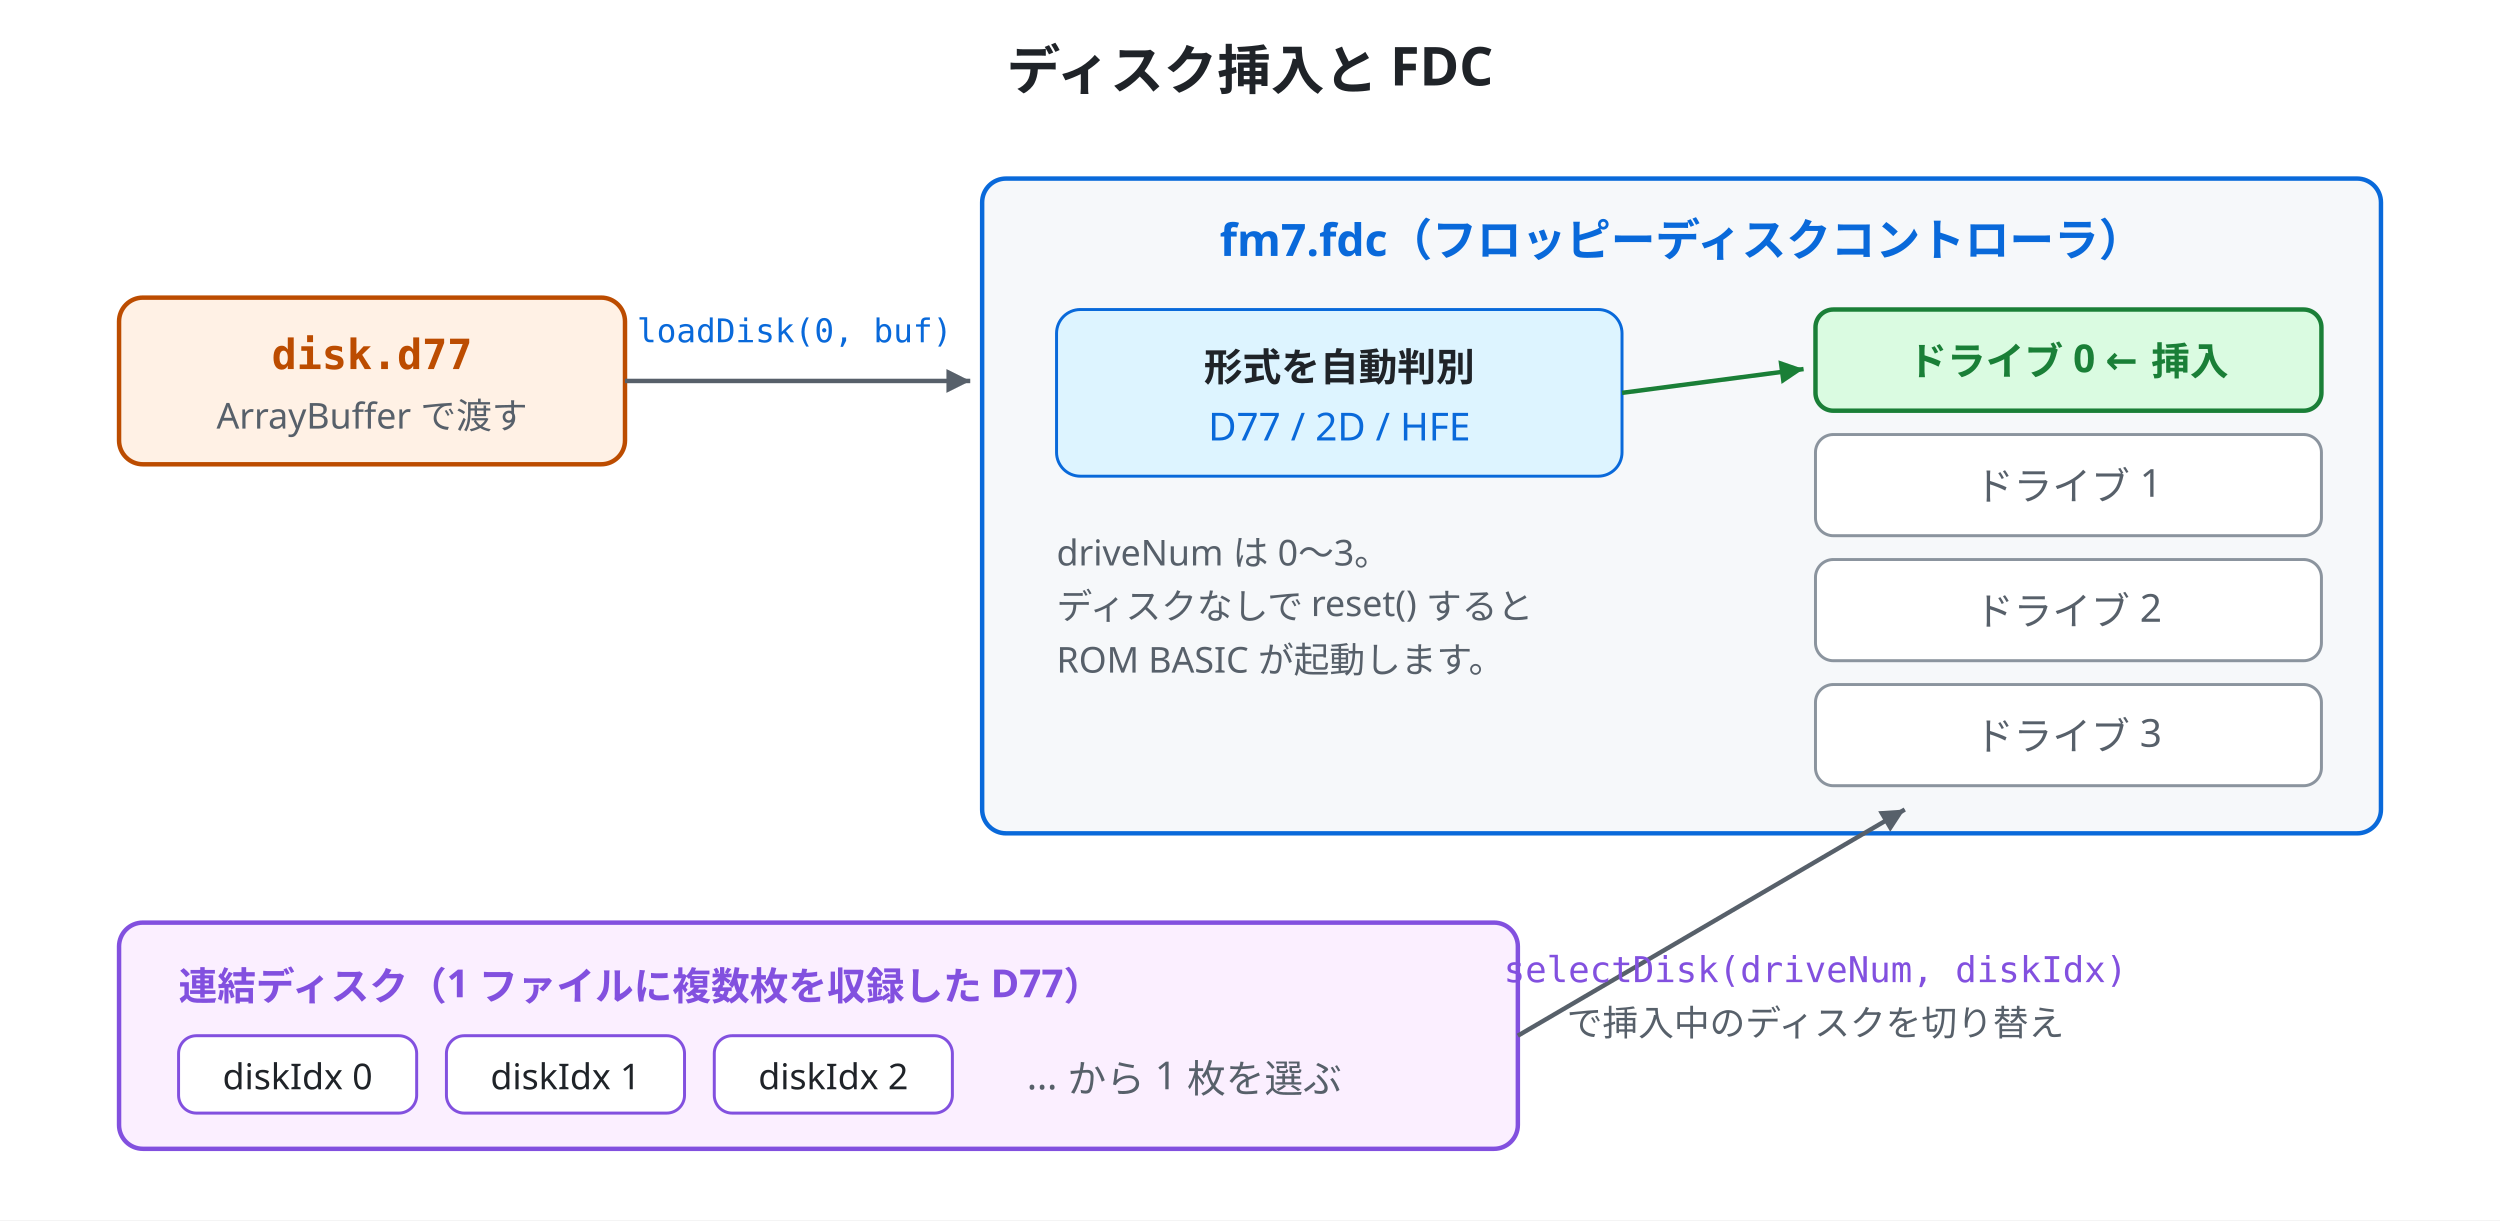
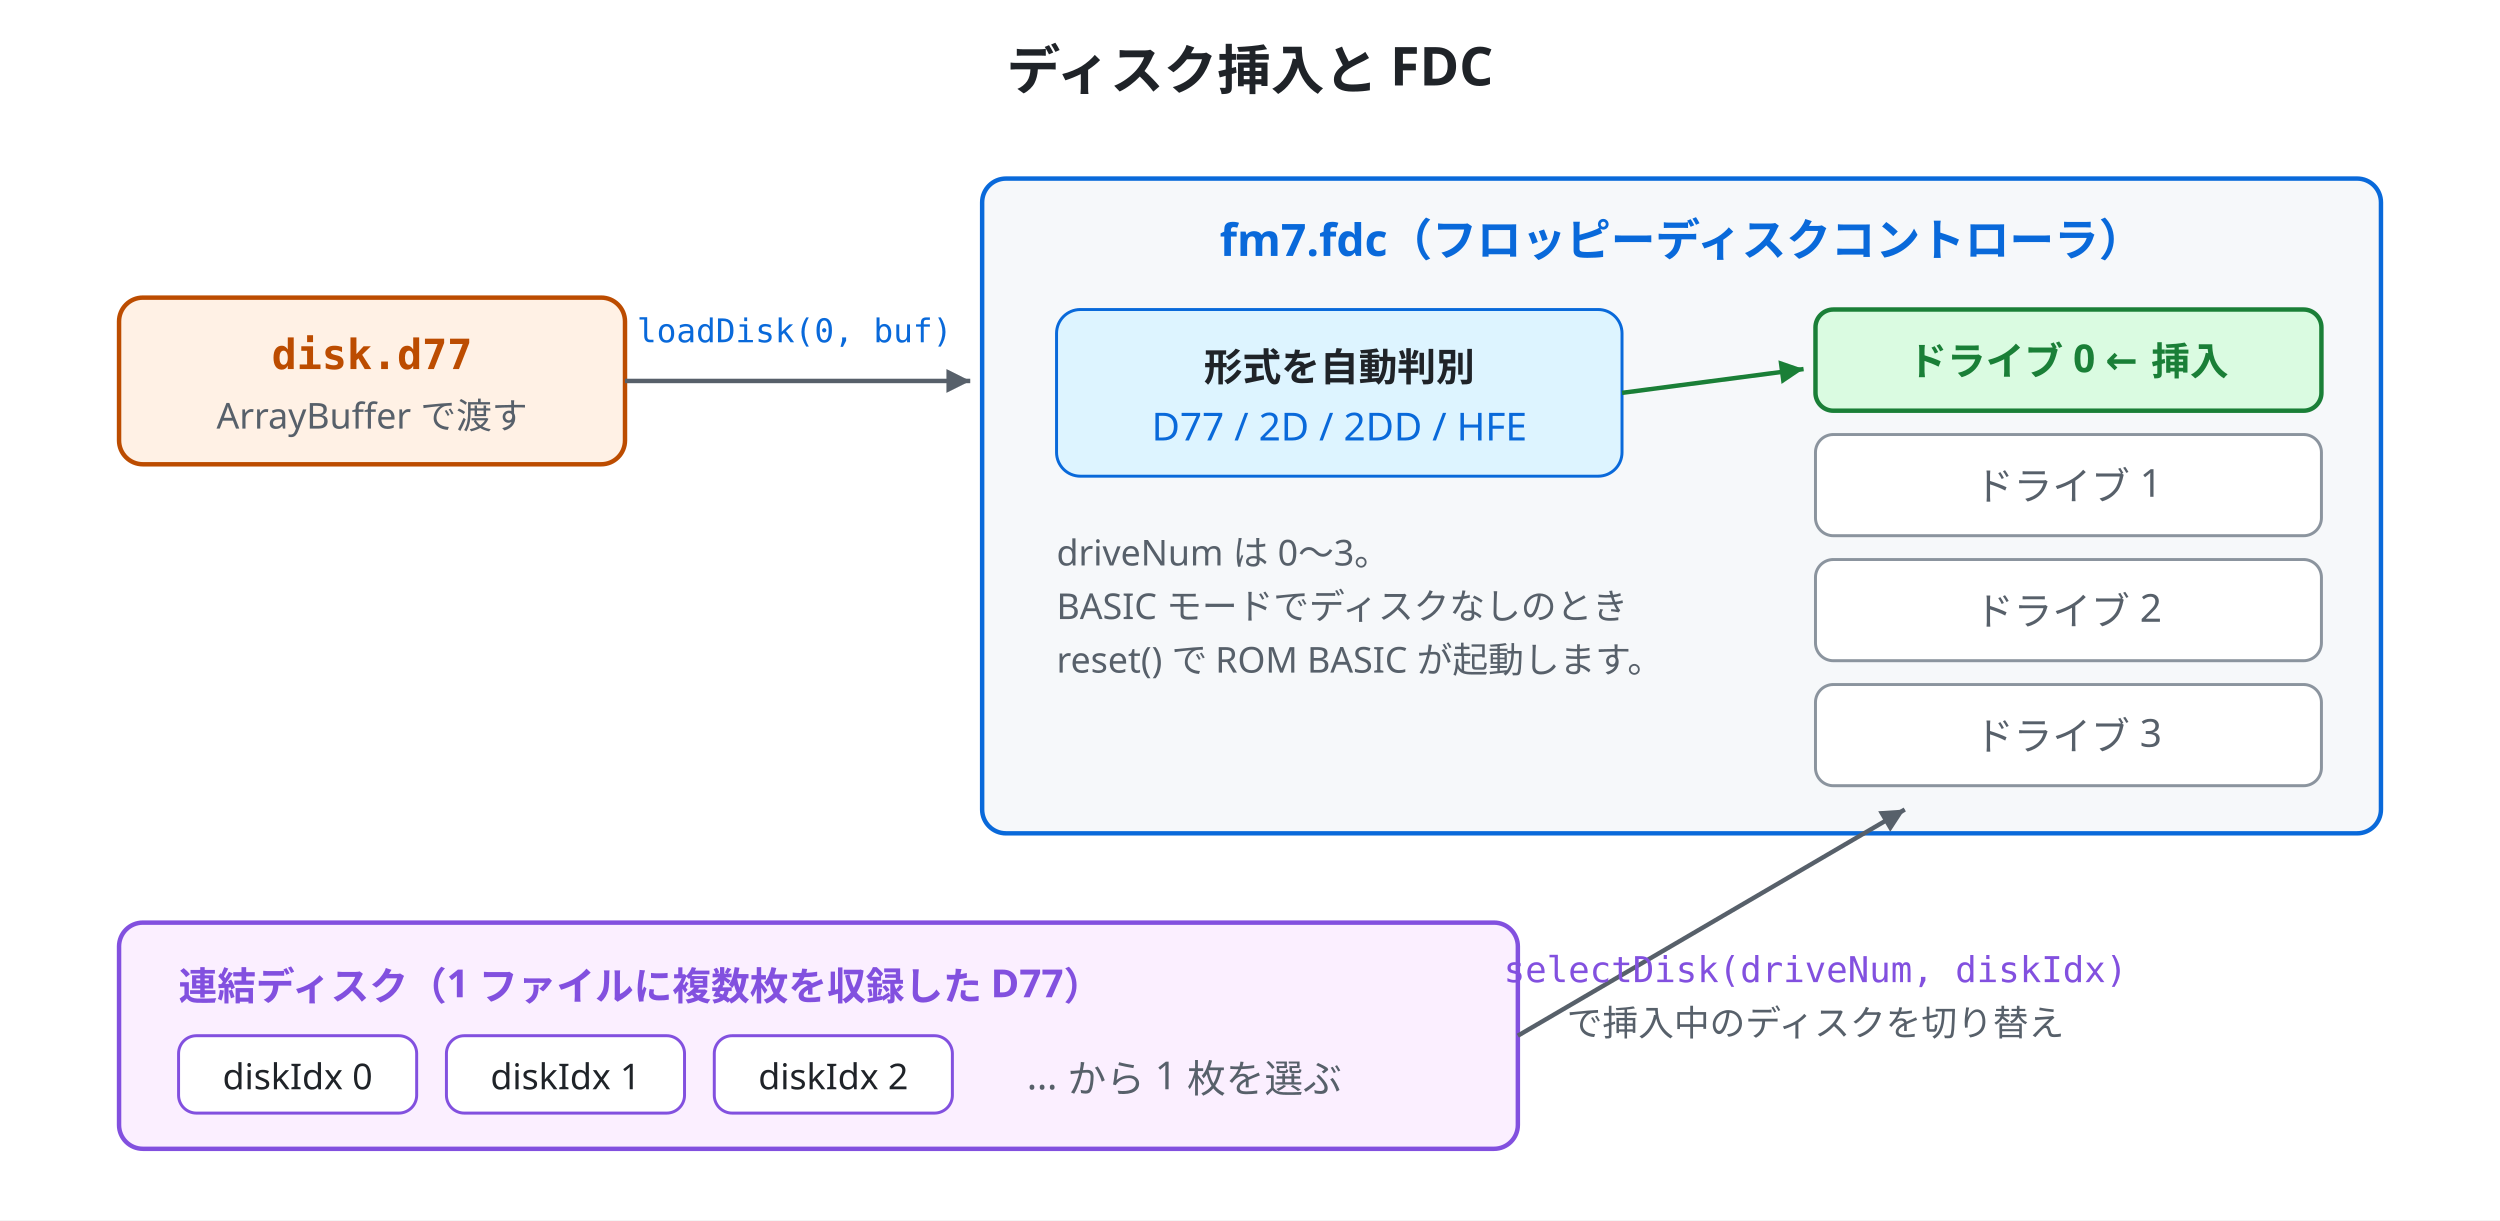
<svg xmlns="http://www.w3.org/2000/svg" viewBox="0 0 840 410" width="840" height="410">
  <defs>
    <marker id="ah" markerWidth="10" markerHeight="10" refX="8" refY="4" orient="auto" markerUnits="userSpaceOnUse">
      <path d="M0,0 L8,4 L0,8 z" fill="#57606a" />
    </marker>
    <marker id="ahg" markerWidth="10" markerHeight="10" refX="8" refY="4" orient="auto" markerUnits="userSpaceOnUse">
      <path d="M0,0 L8,4 L0,8 z" fill="#1a7f37" />
    </marker>
  </defs>
  <rect x="0" y="0" width="840" height="410" fill="#ffffff" />
  <text x="420" y="30" font-family="sans-serif" font-size="18" font-weight="bold" fill="#1f2328" text-anchor="middle">ディスク挿入と FDC</text>
  <rect x="40" y="100" width="170" height="56" rx="8" fill="#fff1e5" stroke="#bc4c00" stroke-width="1.5" />
  <text x="125" y="124" font-family="monospace" font-size="14" font-weight="bold" fill="#bc4c00" text-anchor="middle">disk.d77</text>
  <text x="125" y="144" font-family="sans-serif" font-size="12" fill="#57606a" text-anchor="middle">ArrayBuffer で渡す</text>
  <line x1="210" y1="128" x2="326" y2="128" stroke="#57606a" stroke-width="1.5" marker-end="url(#ah)" />
  <text x="267" y="115" font-family="monospace" font-size="11" fill="#0969da" text-anchor="middle">loadDisk(0, buf)</text>
  <rect x="330" y="60" width="470" height="220" rx="8" fill="#f6f8fa" stroke="#0969da" stroke-width="1.5" />
  <text x="565" y="86" font-family="sans-serif" font-size="15" font-weight="bold" fill="#0969da" text-anchor="middle">fm7.fdc（フロッピーディスクコントローラ）</text>
  <rect x="355" y="104" width="190" height="56" rx="8" fill="#ddf4ff" stroke="#0969da" />
  <text x="450" y="128" font-family="sans-serif" font-size="13" font-weight="bold" fill="#1f2328" text-anchor="middle">形式を自動判別</text>
-   <text x="450" y="148" font-family="sans-serif" font-size="13" fill="#0969da" text-anchor="middle">D77 / 2D / HFE</text>
+   <text x="450" y="148" font-family="sans-serif" font-size="13" fill="#0969da" text-anchor="middle">D77 / 2D / 2DD / HFE</text>
  <line x1="545" y1="132" x2="606" y2="124" stroke="#1a7f37" stroke-width="1.5" marker-end="url(#ahg)" />
  <rect x="610" y="104" width="170" height="34" rx="6" fill="#dafbe1" stroke="#1a7f37" stroke-width="1.5" />
  <text x="695" y="126" font-family="sans-serif" font-size="13" font-weight="bold" fill="#1a7f37" text-anchor="middle">ドライブ 0 ← 挿入</text>
  <rect x="610" y="146" width="170" height="34" rx="6" fill="#ffffff" stroke="#8b949e" />
  <text x="695" y="168" font-family="sans-serif" font-size="13" fill="#57606a" text-anchor="middle">ドライブ 1</text>
  <rect x="610" y="188" width="170" height="34" rx="6" fill="#ffffff" stroke="#8b949e" />
  <text x="695" y="210" font-family="sans-serif" font-size="13" fill="#57606a" text-anchor="middle">ドライブ 2</text>
  <rect x="610" y="230" width="170" height="34" rx="6" fill="#ffffff" stroke="#8b949e" />
  <text x="695" y="252" font-family="sans-serif" font-size="13" fill="#57606a" text-anchor="middle">ドライブ 3</text>
  <text x="355" y="190" font-family="sans-serif" font-size="12" fill="#57606a">driveNum は 0〜3。</text>
-   <text x="355" y="208" font-family="sans-serif" font-size="12" fill="#57606a">ディスクなしで reset() すると</text>
-   <text x="355" y="226" font-family="sans-serif" font-size="12" fill="#57606a">ROM BASIC が起動します。</text>
+   <text x="355" y="208" font-family="sans-serif" font-size="12" fill="#57606a">BASIC モードでディスクなしのとき</text>
+   <text x="355" y="226" font-family="sans-serif" font-size="12" fill="#57606a">reset() で ROM BASIC が起動します。</text>
  <rect x="40" y="310" width="470" height="76" rx="8" fill="#fbefff" stroke="#8250df" stroke-width="1.5" />
  <text x="60" y="336" font-family="sans-serif" font-size="13" font-weight="bold" fill="#8250df">連結ディスク（1 ファイルに複数枚を収録した D77）</text>
  <rect x="60" y="348" width="80" height="26" rx="6" fill="#ffffff" stroke="#8250df" />
  <text x="100" y="366" font-family="sans-serif" font-size="12" fill="#1f2328" text-anchor="middle">diskIdx 0</text>
  <rect x="150" y="348" width="80" height="26" rx="6" fill="#ffffff" stroke="#8250df" />
  <text x="190" y="366" font-family="sans-serif" font-size="12" fill="#1f2328" text-anchor="middle">diskIdx 1</text>
  <rect x="240" y="348" width="80" height="26" rx="6" fill="#ffffff" stroke="#8250df" />
  <text x="280" y="366" font-family="sans-serif" font-size="12" fill="#1f2328" text-anchor="middle">diskIdx 2</text>
  <text x="345" y="366" font-family="sans-serif" font-size="13" fill="#57606a">… から 1 枚を選ぶ</text>
  <line x1="510" y1="348" x2="640" y2="272" stroke="#57606a" stroke-width="1.5" marker-end="url(#ah)" />
  <text x="610" y="330" font-family="monospace" font-size="12" fill="#8250df" text-anchor="middle">selectDisk(driveNum, diskIdx)</text>
  <text x="610" y="348" font-family="sans-serif" font-size="12" fill="#57606a" text-anchor="middle">で挿入中のディスクを切り替え</text>
</svg>
